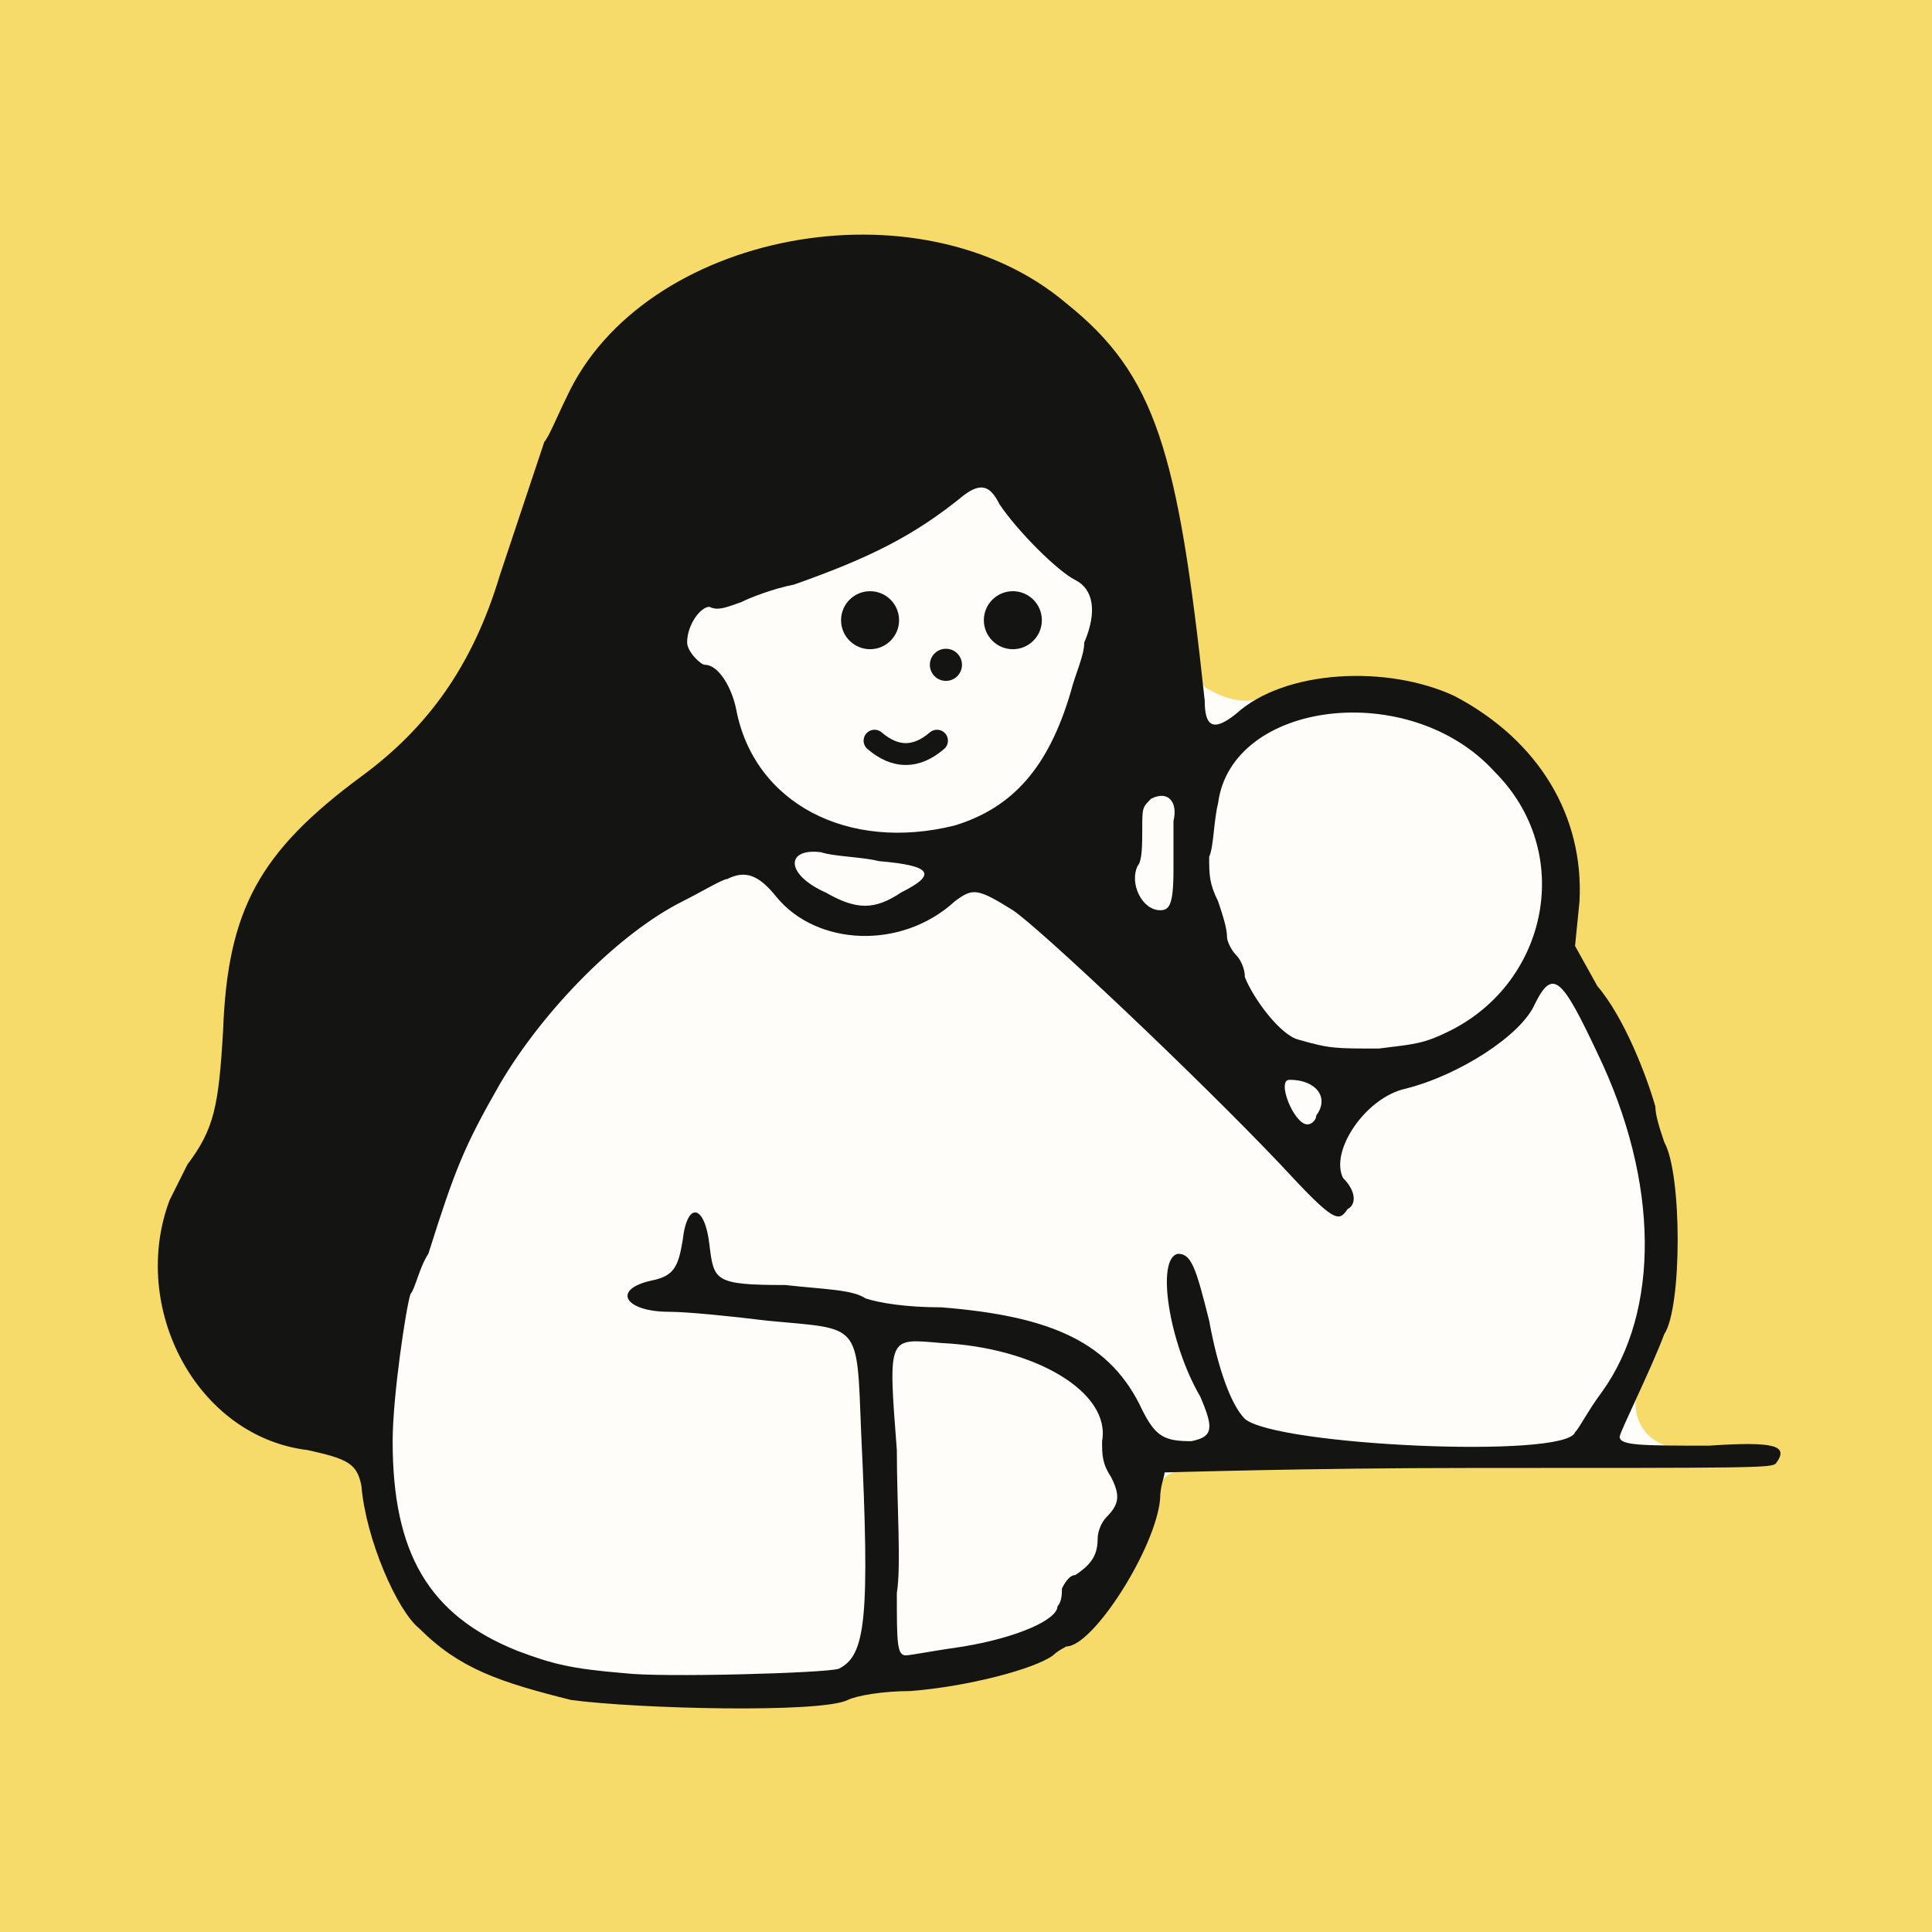
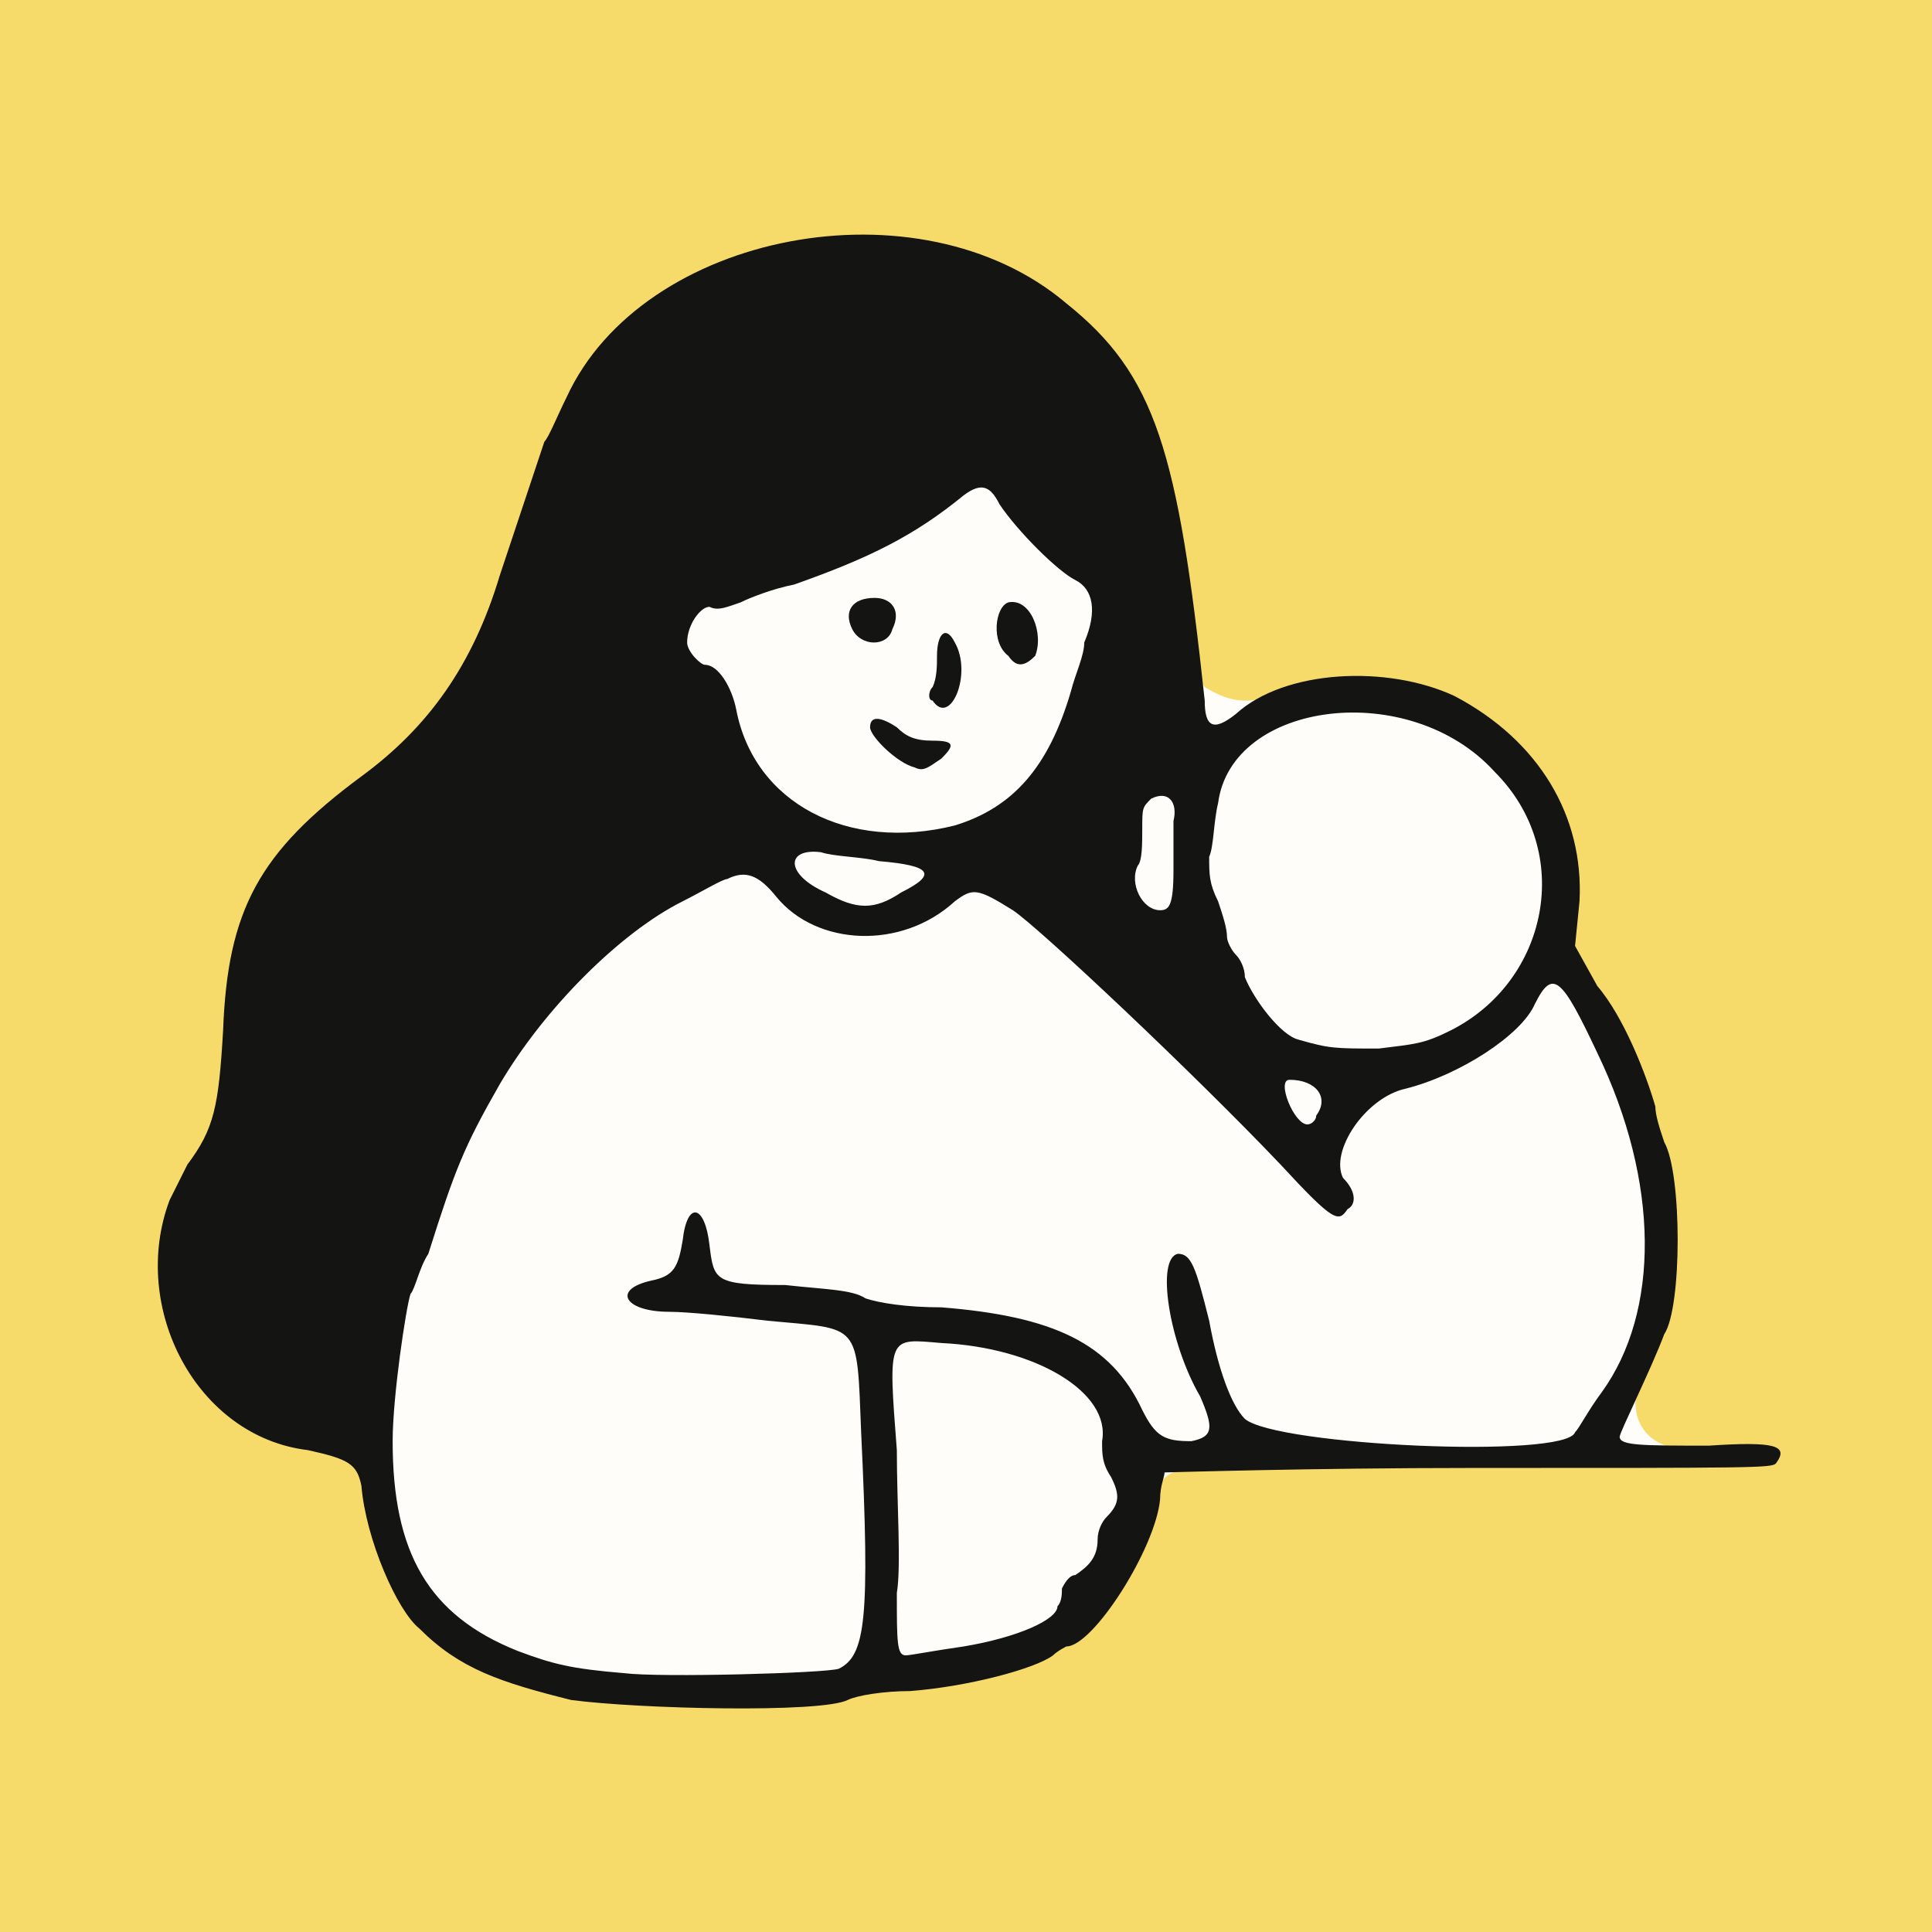
<svg xmlns="http://www.w3.org/2000/svg" viewBox="110 141 433 433" width="433" height="433">
  <style>.fl{fill:#141412}.fp{fill:#FFFDF9}.fh{fill:#141412}.fa{fill:#F2B33D}.ks{fill:none;stroke:#141412;stroke-linecap:round;stroke-linejoin:round}</style>
  <rect x="110" y="141" width="433" height="433" fill="#F7DB6A" />
  <path class="fp" d="M238,520C218,516 206,509 200,498C198,492 193,478 193,475C193,470 187,466 177,464C150,459 140,427 157,397L162,390L162,372C163,346 170,333 193,316C208,305 218,290 225,270C230,254 233,244 234,241C235,240 237,235 239,231C250,206 283,192 314,196C350,202 368,223 374,268C377,290 378,292 380,295C385,298 389,299 395,297C432,287 464,309 462,344L461,354L466,362C472,370 477,383 479,390C479,392 480,395 481,398C485,407 484,433 480,443C472,459 478,468 496,466C503,466 509,467 506,469C505,469 476,469 442,469C369,468 371,468 368,479C363,493 356,505 348,508C346,509 344,511 343,511C341,513 324,517 314,518C308,518 302,519 300,520C294,523 253,522 238,520Z" />
-   <path class="fl" fill-rule="evenodd" d="M238,522C222,518 213,515 204,506C199,502 192,486 191,474C190,469 188,468 179,466C154,463 139,434 148,410C150,406 152,402 152,402C158,394 159,389 160,372C161,345 168,332 191,315C206,304 216,290 222,270C228,252 231,243 232,240C233,239 235,234 237,230C254,193 316,181 349,209C369,225 374,242 380,298C380,304 382,305 387,301C398,291 421,290 436,297C455,307 465,324 464,343L463,353L468,362C474,369 479,382 481,389C481,391 482,394 483,397C487,404 487,434 483,440C480,448 473,462 473,463C473,465 478,465 493,465C508,464 511,465 508,469C507,470 503,470 440,470C403,470 372,471 371,471C371,472 370,474 370,477C369,488 355,510 349,510C349,510 347,511 346,512C342,515 327,519 314,520C308,520 302,521 300,522C294,525 253,524 238,522ZM298,515C304,512 305,504 303,462C302,437 303,439 282,437C274,436 264,435 260,435C250,435 247,430 256,428C261,427 262,425 263,419C264,410 268,411 269,420C270,428 270,429 286,429C295,430 301,430 304,432C307,433 313,434 321,434C346,436 359,442 366,457C369,463 371,464 377,464C382,463 382,461 379,454C372,442 369,423 374,422C377,422 378,425 381,437C383,448 386,456 389,459C396,465 461,468 463,462C464,461 466,457 469,453C482,435 482,406 468,377C460,360 458,358 454,366C451,373 437,382 425,385C416,387 408,399 411,405C414,408 414,411 412,412C410,415 409,415 397,402C378,382 343,349 337,345C329,340 328,340 324,343C312,354 293,353 284,342C280,337 277,336 273,338C272,338 267,341 263,343C249,350 232,367 222,384C214,398 212,403 206,422C204,425 203,430 202,431C201,434 198,454 198,464C198,489 206,503 226,511C234,514 238,515 250,516C258,517 295,516 298,515ZM326,510C338,508 347,504 347,501C348,500 348,498 348,497C349,495 350,494 351,494C354,492 356,490 356,486C356,484 357,482 358,481C361,478 361,476 359,472C357,469 357,467 357,464C359,453 342,443 321,442C309,441 309,440 311,466C311,478 312,492 311,498C311,509 311,512 313,512C314,512 319,511 326,510ZM405,391C408,387 405,383 399,383C396,383 400,393 403,393C404,393 405,392 405,391ZM435,372C457,361 463,332 445,314C426,293 386,298 383,321C382,325 382,331 381,333C381,337 381,339 383,343C384,346 385,349 385,351C385,352 386,354 387,355C388,356 389,358 389,360C391,365 397,373 401,374C408,376 409,376 419,376C427,375 429,375 435,372ZM373,336C373,331 373,326 373,325C374,321 372,318 368,320C366,322 366,322 366,327C366,330 366,334 365,335C363,339 366,345 370,345C372,345 373,344 373,336ZM312,341C320,337 319,335 307,334C303,333 297,333 294,332C286,331 286,337 295,341C302,345 306,345 312,341ZM324,326C337,322 345,313 350,296C351,292 353,288 353,285C356,278 355,273 351,271C347,269 338,260 334,254C332,250 330,249 326,252C315,261 305,266 288,272C283,273 278,275 276,276C273,277 271,278 269,277C267,277 264,281 264,285C264,287 267,290 268,290C271,290 274,295 275,300C279,321 300,332 324,326Z" />
-   <circle class="fl" cx="305" cy="280" r="6.5" />
-   <circle class="fl" cx="337" cy="280" r="6.5" />
-   <circle class="fl" cx="322" cy="290" r="3.6" />
-   <path class="ks" style="stroke-width:4.9" d="M306,307Q313,313 320,307" />
+   <path class="fl" fill-rule="evenodd" d="M238,522C222,518 213,515 204,506C199,502 192,486 191,474C190,469 188,468 179,466C154,463 139,434 148,410C150,406 152,402 152,402C158,394 159,389 160,372C161,345 168,332 191,315C206,304 216,290 222,270C228,252 231,243 232,240C233,239 235,234 237,230C254,193 316,181 349,209C369,225 374,242 380,298C380,304 382,305 387,301C398,291 421,290 436,297C455,307 465,324 464,343L463,353L468,362C474,369 479,382 481,389C481,391 482,394 483,397C487,404 487,434 483,440C480,448 473,462 473,463C473,465 478,465 493,465C508,464 511,465 508,469C507,470 503,470 440,470C403,470 372,471 371,471C371,472 370,474 370,477C369,488 355,510 349,510C349,510 347,511 346,512C342,515 327,519 314,520C308,520 302,521 300,522C294,525 253,524 238,522ZM298,515C304,512 305,504 303,462C302,437 303,439 282,437C274,436 264,435 260,435C250,435 247,430 256,428C261,427 262,425 263,419C264,410 268,411 269,420C270,428 270,429 286,429C295,430 301,430 304,432C307,433 313,434 321,434C346,436 359,442 366,457C369,463 371,464 377,464C382,463 382,461 379,454C372,442 369,423 374,422C377,422 378,425 381,437C383,448 386,456 389,459C396,465 461,468 463,462C464,461 466,457 469,453C482,435 482,406 468,377C460,360 458,358 454,366C451,373 437,382 425,385C416,387 408,399 411,405C414,408 414,411 412,412C410,415 409,415 397,402C378,382 343,349 337,345C329,340 328,340 324,343C312,354 293,353 284,342C280,337 277,336 273,338C272,338 267,341 263,343C249,350 232,367 222,384C214,398 212,403 206,422C204,425 203,430 202,431C201,434 198,454 198,464C198,489 206,503 226,511C234,514 238,515 250,516C258,517 295,516 298,515ZM326,510C338,508 347,504 347,501C348,500 348,498 348,497C349,495 350,494 351,494C354,492 356,490 356,486C356,484 357,482 358,481C361,478 361,476 359,472C357,469 357,467 357,464C359,453 342,443 321,442C309,441 309,440 311,466C311,478 312,492 311,498C311,509 311,512 313,512C314,512 319,511 326,510ZM405,391C408,387 405,383 399,383C396,383 400,393 403,393C404,393 405,392 405,391ZM435,372C457,361 463,332 445,314C426,293 386,298 383,321C382,325 382,331 381,333C381,337 381,339 383,343C384,346 385,349 385,351C385,352 386,354 387,355C388,356 389,358 389,360C391,365 397,373 401,374C408,376 409,376 419,376C427,375 429,375 435,372ZM373,336C373,331 373,326 373,325C374,321 372,318 368,320C366,322 366,322 366,327C366,330 366,334 365,335C363,339 366,345 370,345C372,345 373,344 373,336ZM312,341C320,337 319,335 307,334C303,333 297,333 294,332C286,331 286,337 295,341C302,345 306,345 312,341ZM324,326C337,322 345,313 350,296C351,292 353,288 353,285C356,278 355,273 351,271C347,269 338,260 334,254C332,250 330,249 326,252C315,261 305,266 288,272C283,273 278,275 276,276C273,277 271,278 269,277C267,277 264,281 264,285C264,287 267,290 268,290C271,290 274,295 275,300C279,321 300,332 324,326ZM315,313C311,312 305,306 305,304C305,301 308,302 311,304C313,306 315,307 319,307C324,307 324,308 321,311C318,313 317,314 315,313ZM319,298C318,298 318,296 319,295C320,293 320,290 320,288C320,283 322,281 324,285C328,292 323,304 319,298ZM336,288C332,285 333,277 336,276C341,275 344,283 342,288C340,290 338,291 336,288ZM301,282C299,278 301,275 306,275C310,275 312,278 310,282C309,286 303,286 301,282Z" />
  <path class="fh" fill-rule="evenodd" d="M176,462C154,456 142,424 156,403C163,392 164,389 164,374C164,349 171,335 194,318C209,307 220,292 226,271C232,254 238,236 242,228C257,199 310,188 340,207C360,220 377,257 368,267C362,274 348,267 337,251C334,245 328,245 321,250C316,255 306,261 300,263C290,267 274,272 267,274C259,275 258,286 266,293C269,297 271,299 271,301C271,303 273,308 276,314C283,327 282,330 270,335C233,350 201,397 195,447C193,461 188,465 176,462ZM374,372C371,372 362,362 362,359C362,352 373,346 378,350C380,352 386,362 386,364C386,369 380,373 374,372ZM349,347C346,347 337,340 335,337C331,331 332,329 345,317C348,314 350,312 350,311C350,309 351,306 352,303C353,300 354,296 355,293C359,280 373,281 375,295C375,298 376,302 377,305C377,310 374,314 367,316C361,318 361,319 361,327C361,342 357,349 349,347Z" />
</svg>
